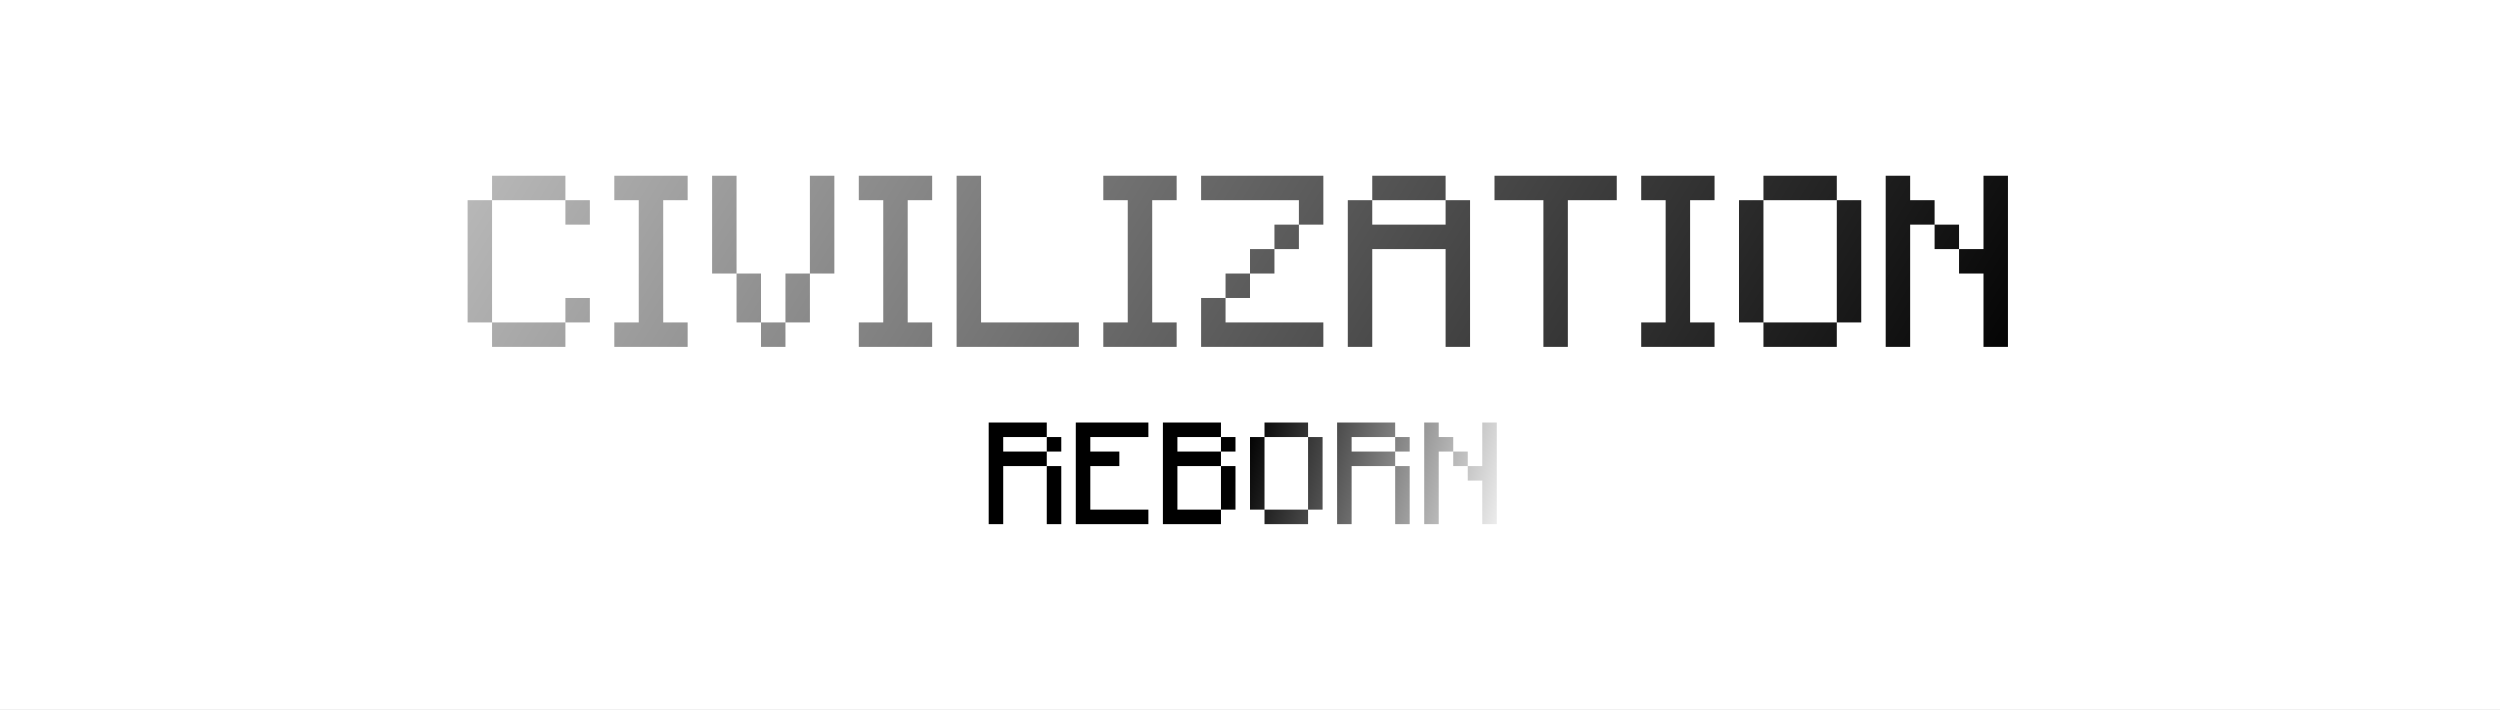
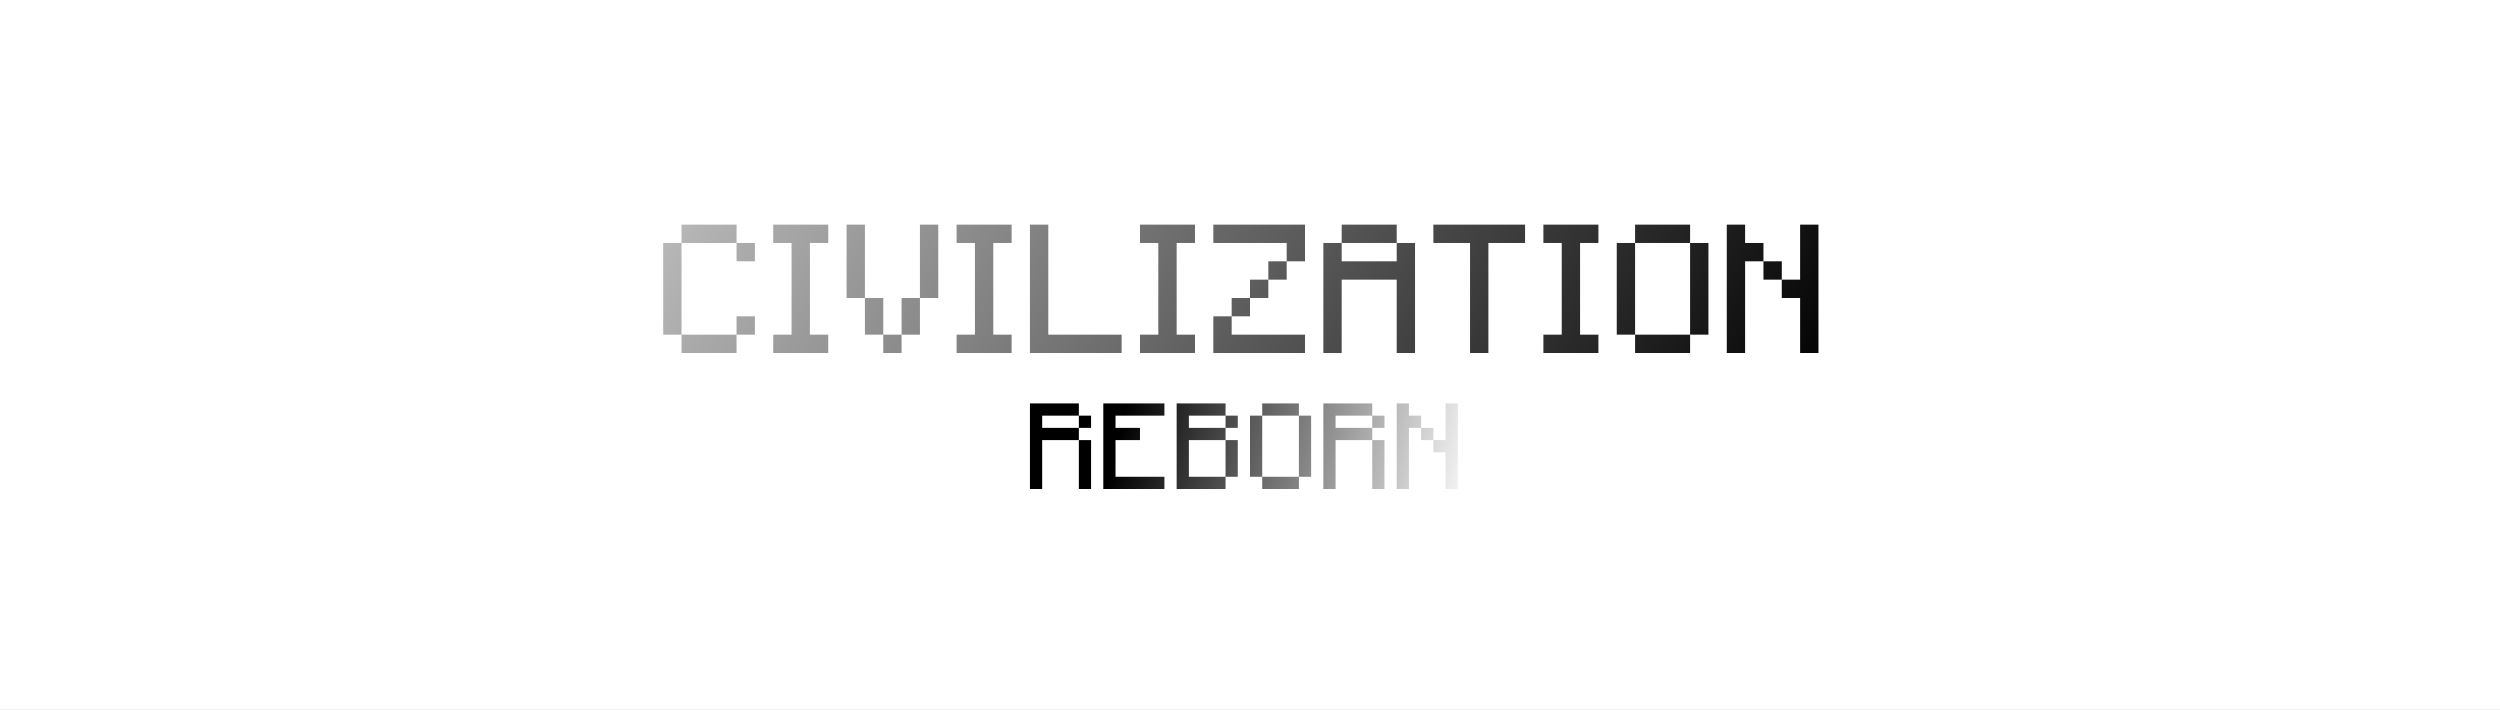
<svg xmlns="http://www.w3.org/2000/svg" width="1636" height="464" viewBox="0 0 1636 464" fill="none">
  <rect width="1636" height="464" fill="white" />
-   <path d="M322 227V211H370V227H322ZM370 211V195H386V211H370ZM306 211V131H322V211H306ZM370 147V131H386V147H370ZM322 131V115H370V131H322ZM402 227V211H418V131H402V115H450V131H434V211H450V227H402ZM498 227V211H514V227H498ZM482 211V179H498V211H482ZM514 211V179H530V211H514ZM466 179V115H482V179H466ZM530 179V115H546V179H530ZM562 227V211H578V131H562V115H610V131H594V211H610V227H562ZM626 227V115H642V211H706V227H626ZM722 227V211H738V131H722V115H770V131H754V211H770V227H722ZM786 227V195H802V211H866V227H786ZM802 195V179H818V195H802ZM818 179V163H834V179H818ZM834 163V147H850V163H834ZM850 147V131H786V115H866V147H850ZM882 227V131H898V147H946V131H962V227H946V163H898V227H882ZM898 131V115H946V131H898ZM1010 227V131H978V115H1058V131H1026V227H1010ZM1074 227V211H1090V131H1074V115H1122V131H1106V211H1122V227H1074ZM1154 227V211H1202V227H1154ZM1138 211V131H1154V211H1138ZM1202 211V131H1218V211H1202ZM1154 131V115H1202V131H1154ZM1266 163V147H1282V163H1266ZM1234 227V115H1250V131H1266V147H1250V227H1234ZM1298 227V179H1282V163H1298V115H1314V227H1298Z" fill="url(#paint0_linear_1522_55)" />
-   <path d="M685 343V305H694.5V343H685ZM685 295.5V286H694.5V295.5H685ZM647 343V276.5H685V286H656.5V295.5H685V305H656.5V343H647ZM704 343V276.5H751.5V286H713.5V295.5H732.5V305H713.5V333.5H751.5V343H704ZM799 333.5V305H808.5V333.5H799ZM799 295.5V286H808.5V295.5H799ZM761 343V276.5H799V286H770.5V295.5H799V305H770.5V333.5H799V343H761ZM827.5 343V333.5H856V343H827.5ZM818 333.5V286H827.5V333.5H818ZM856 333.5V286H865.5V333.5H856ZM827.5 286V276.5H856V286H827.5ZM913 343V305H922.5V343H913ZM913 295.5V286H922.5V295.5H913ZM875 343V276.5H913V286H884.5V295.5H913V305H884.5V343H875ZM951 305V295.5H960.5V305H951ZM932 343V276.5H941.5V286H951V295.5H941.5V343H932ZM970 343V314.5H960.5V305H970V276.5H979.5V343H970Z" fill="url(#paint1_linear_1522_55)" />
+   <path d="M446 231V219H482V231H446ZM482 219V207H494V219H482ZM434 219V159H446V219H434ZM482 171V159H494V171H482ZM446 159V147H482V159H446ZM506 231V219H518V159H506V147H542V159H530V219H542V231H506ZM578 231V219H590V231H578ZM566 219V195H578V219H566ZM590 219V195H602V219H590ZM554 195V147H566V195H554ZM602 195V147H614V195H602ZM626 231V219H638V159H626V147H662V159H650V219H662V231H626ZM674 231V147H686V219H734V231H674ZM746 231V219H758V159H746V147H782V159H770V219H782V231H746ZM794 231V207H806V219H854V231H794ZM806 207V195H818V207H806ZM818 195V183H830V195H818ZM830 183V171H842V183H830ZM842 171V159H794V147H854V171H842ZM866 231V159H878V171H914V159H926V231H914V183H878V231H866ZM878 159V147H914V159H878ZM962 231V159H938V147H998V159H974V231H962ZM1010 231V219H1022V159H1010V147H1046V159H1034V219H1046V231H1010ZM1070 231V219H1106V231H1070ZM1058 219V159H1070V219H1058ZM1106 219V159H1118V219H1106ZM1070 159V147H1106V159H1070ZM1154 183V171H1166V183H1154ZM1130 231V147H1142V159H1154V171H1142V231H1130ZM1178 231V195H1166V183H1178V147H1190V231H1178Z" fill="url(#paint0_linear_1522_55)" />
+   <path d="M706 320V288H714V320H706ZM706 280V272H714V280H706ZM674 320V264H706V272H682V280H706V288H682V320H674ZM722 320V264H762V272H730V280H746V288H730V312H762V320H722ZM802 312V288H810V312H802ZM802 280V272H810V280H802ZM770 320V264H802V272H778V280H802V288H778V312H802V320H770ZM826 320V312H850V320H826ZM818 312V272H826V312H818ZM850 312V272H858V312H850ZM826 272V264H850V272H826ZM898 320V288H906V320H898ZM898 280V272H906V280H898ZM866 320V264H898V272H874V280H898V288H874V320H866ZM930 288V280H938V288H930ZM914 320V264H922V272H930V280H922V320H914ZM946 320V296H938V288H946V264H954V320H946Z" fill="url(#paint1_linear_1522_55)" />
  <defs>
-     <linearGradient id="paint0_linear_1522_55" x1="1359.95" y1="196.684" x2="262.112" y2="-486.657" gradientUnits="userSpaceOnUse">
+     <linearGradient id="paint0_linear_1522_55" x1="1224.47" y1="208.263" x2="401.084" y2="-304.243" gradientUnits="userSpaceOnUse">
      <stop />
      <stop offset="1" stop-color="white" />
    </linearGradient>
-     <linearGradient id="paint1_linear_1522_55" x1="818" y1="276" x2="999.004" y2="324.5" gradientUnits="userSpaceOnUse">
+     <linearGradient id="paint1_linear_1522_55" x1="740" y1="251" x2="970.425" y2="304.842" gradientUnits="userSpaceOnUse">
      <stop />
      <stop offset="1" stop-color="white" />
    </linearGradient>
  </defs>
</svg>
